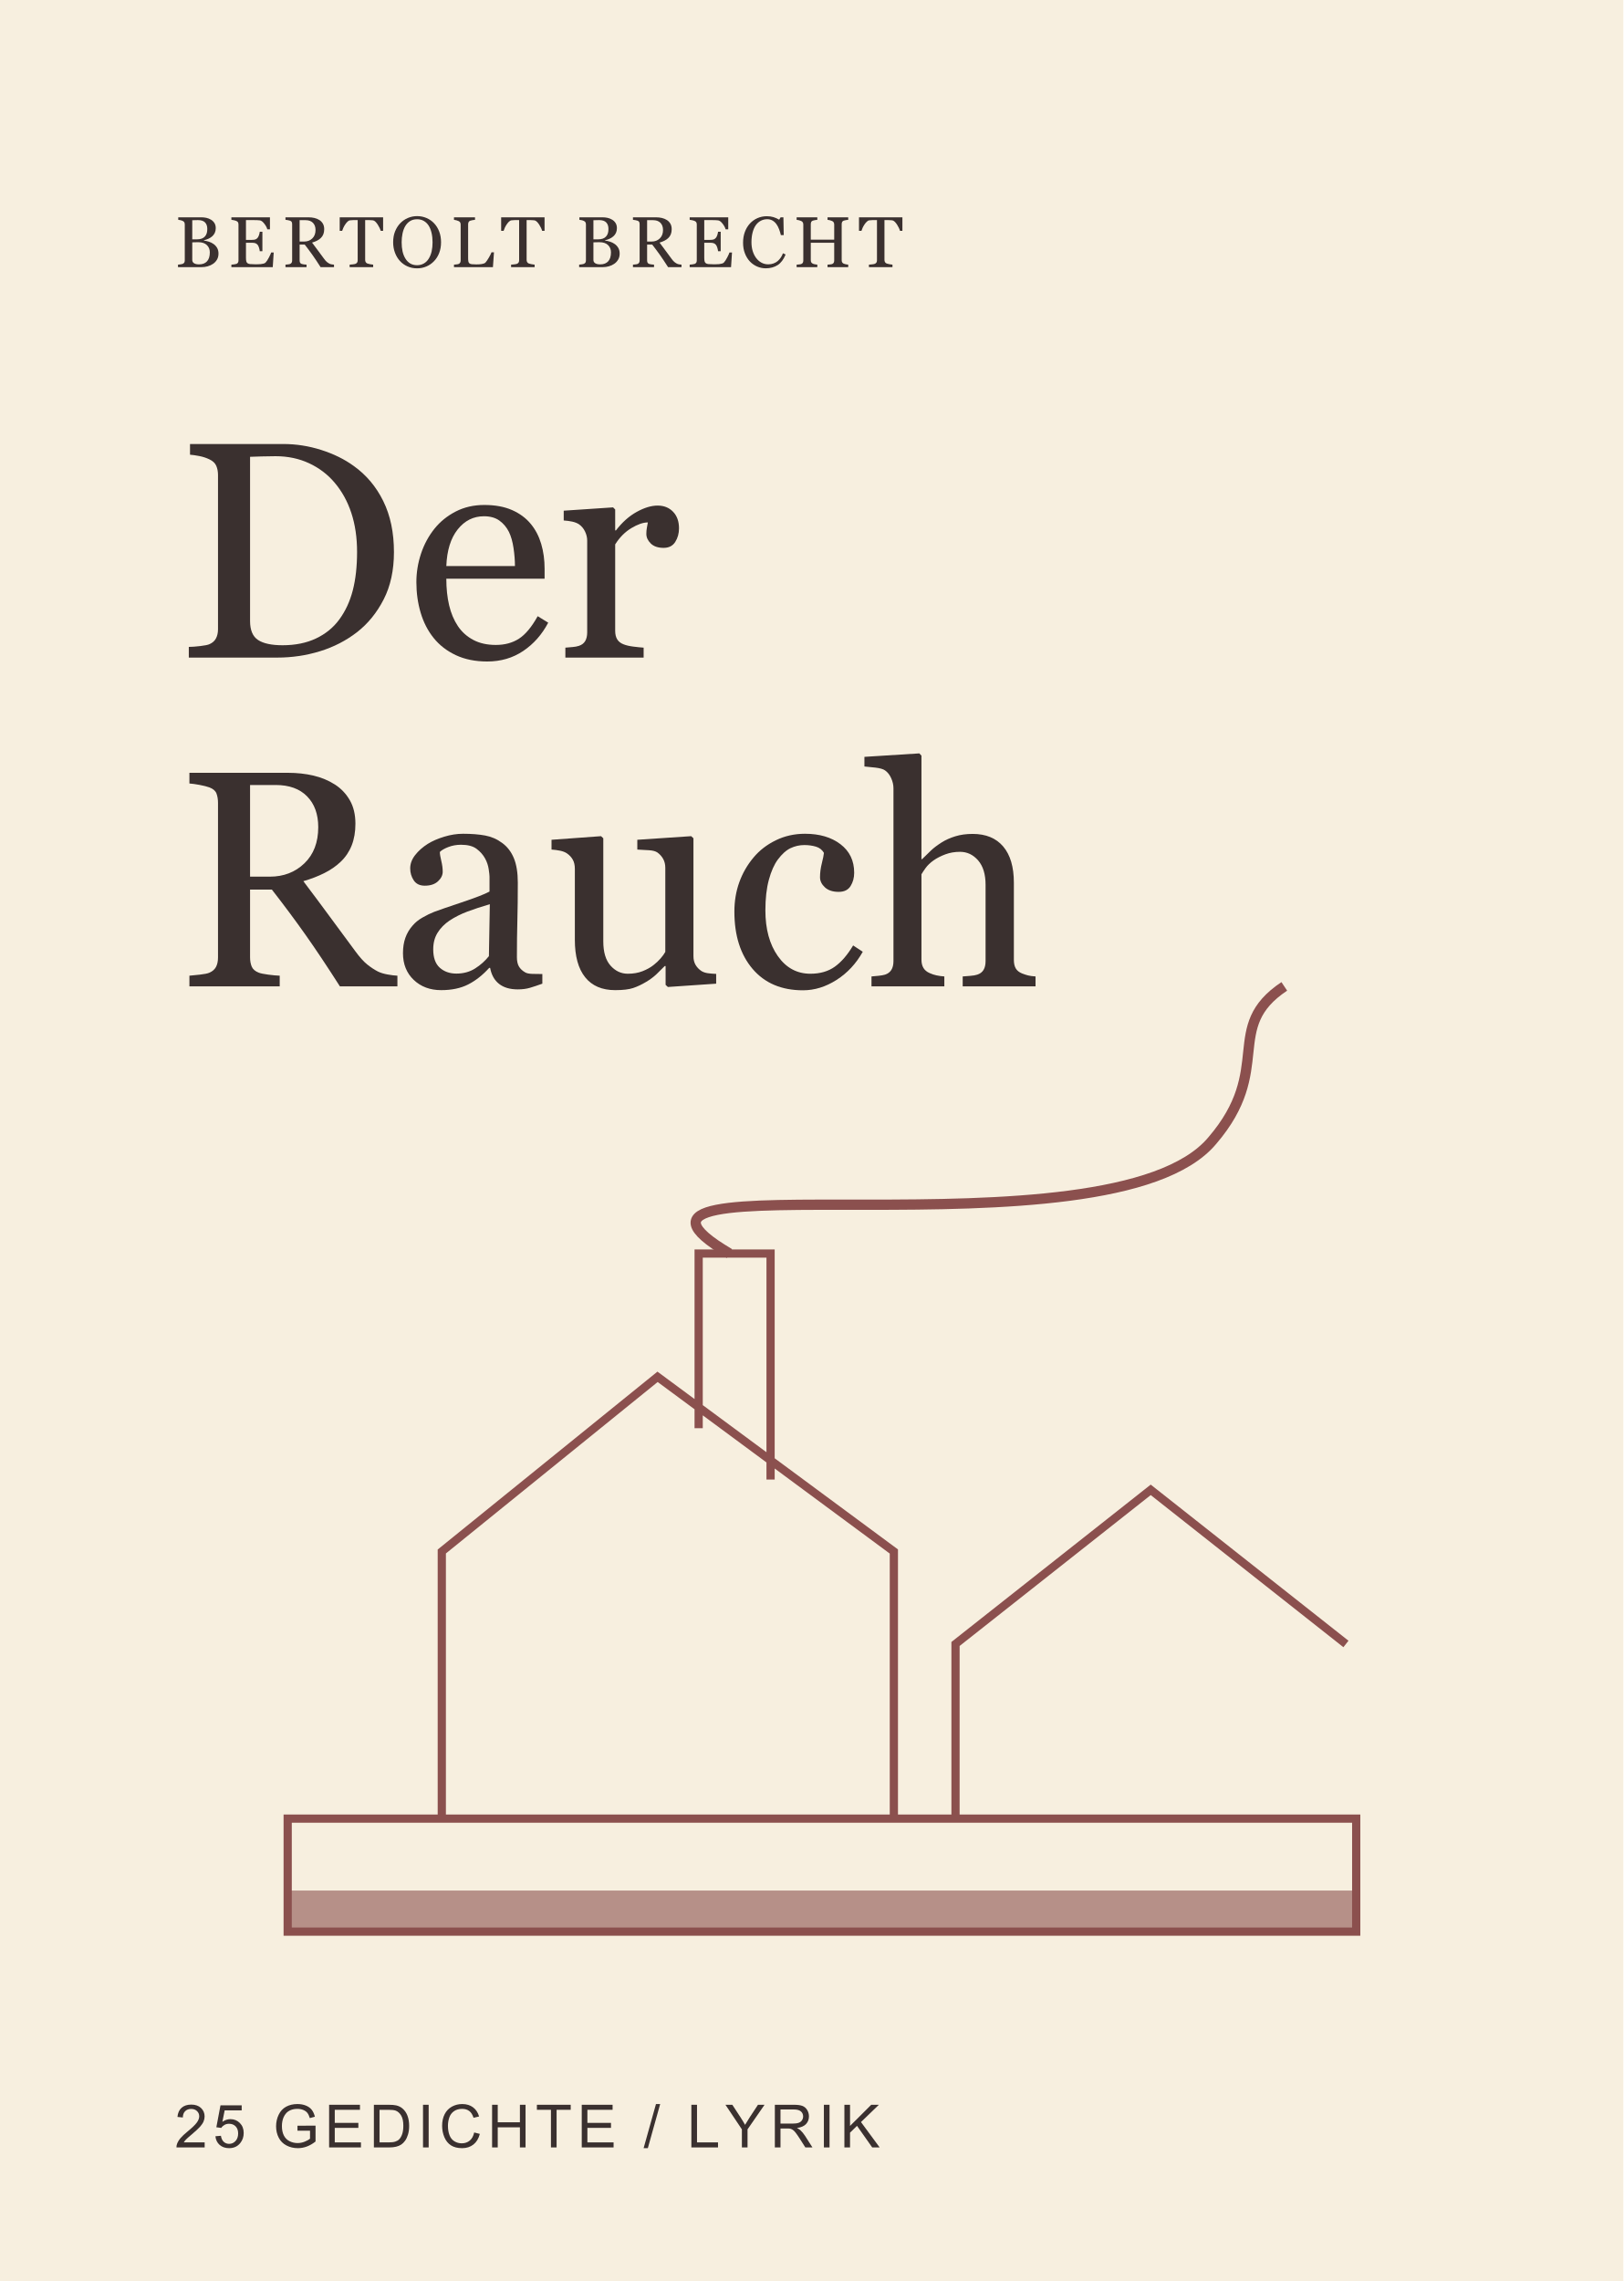
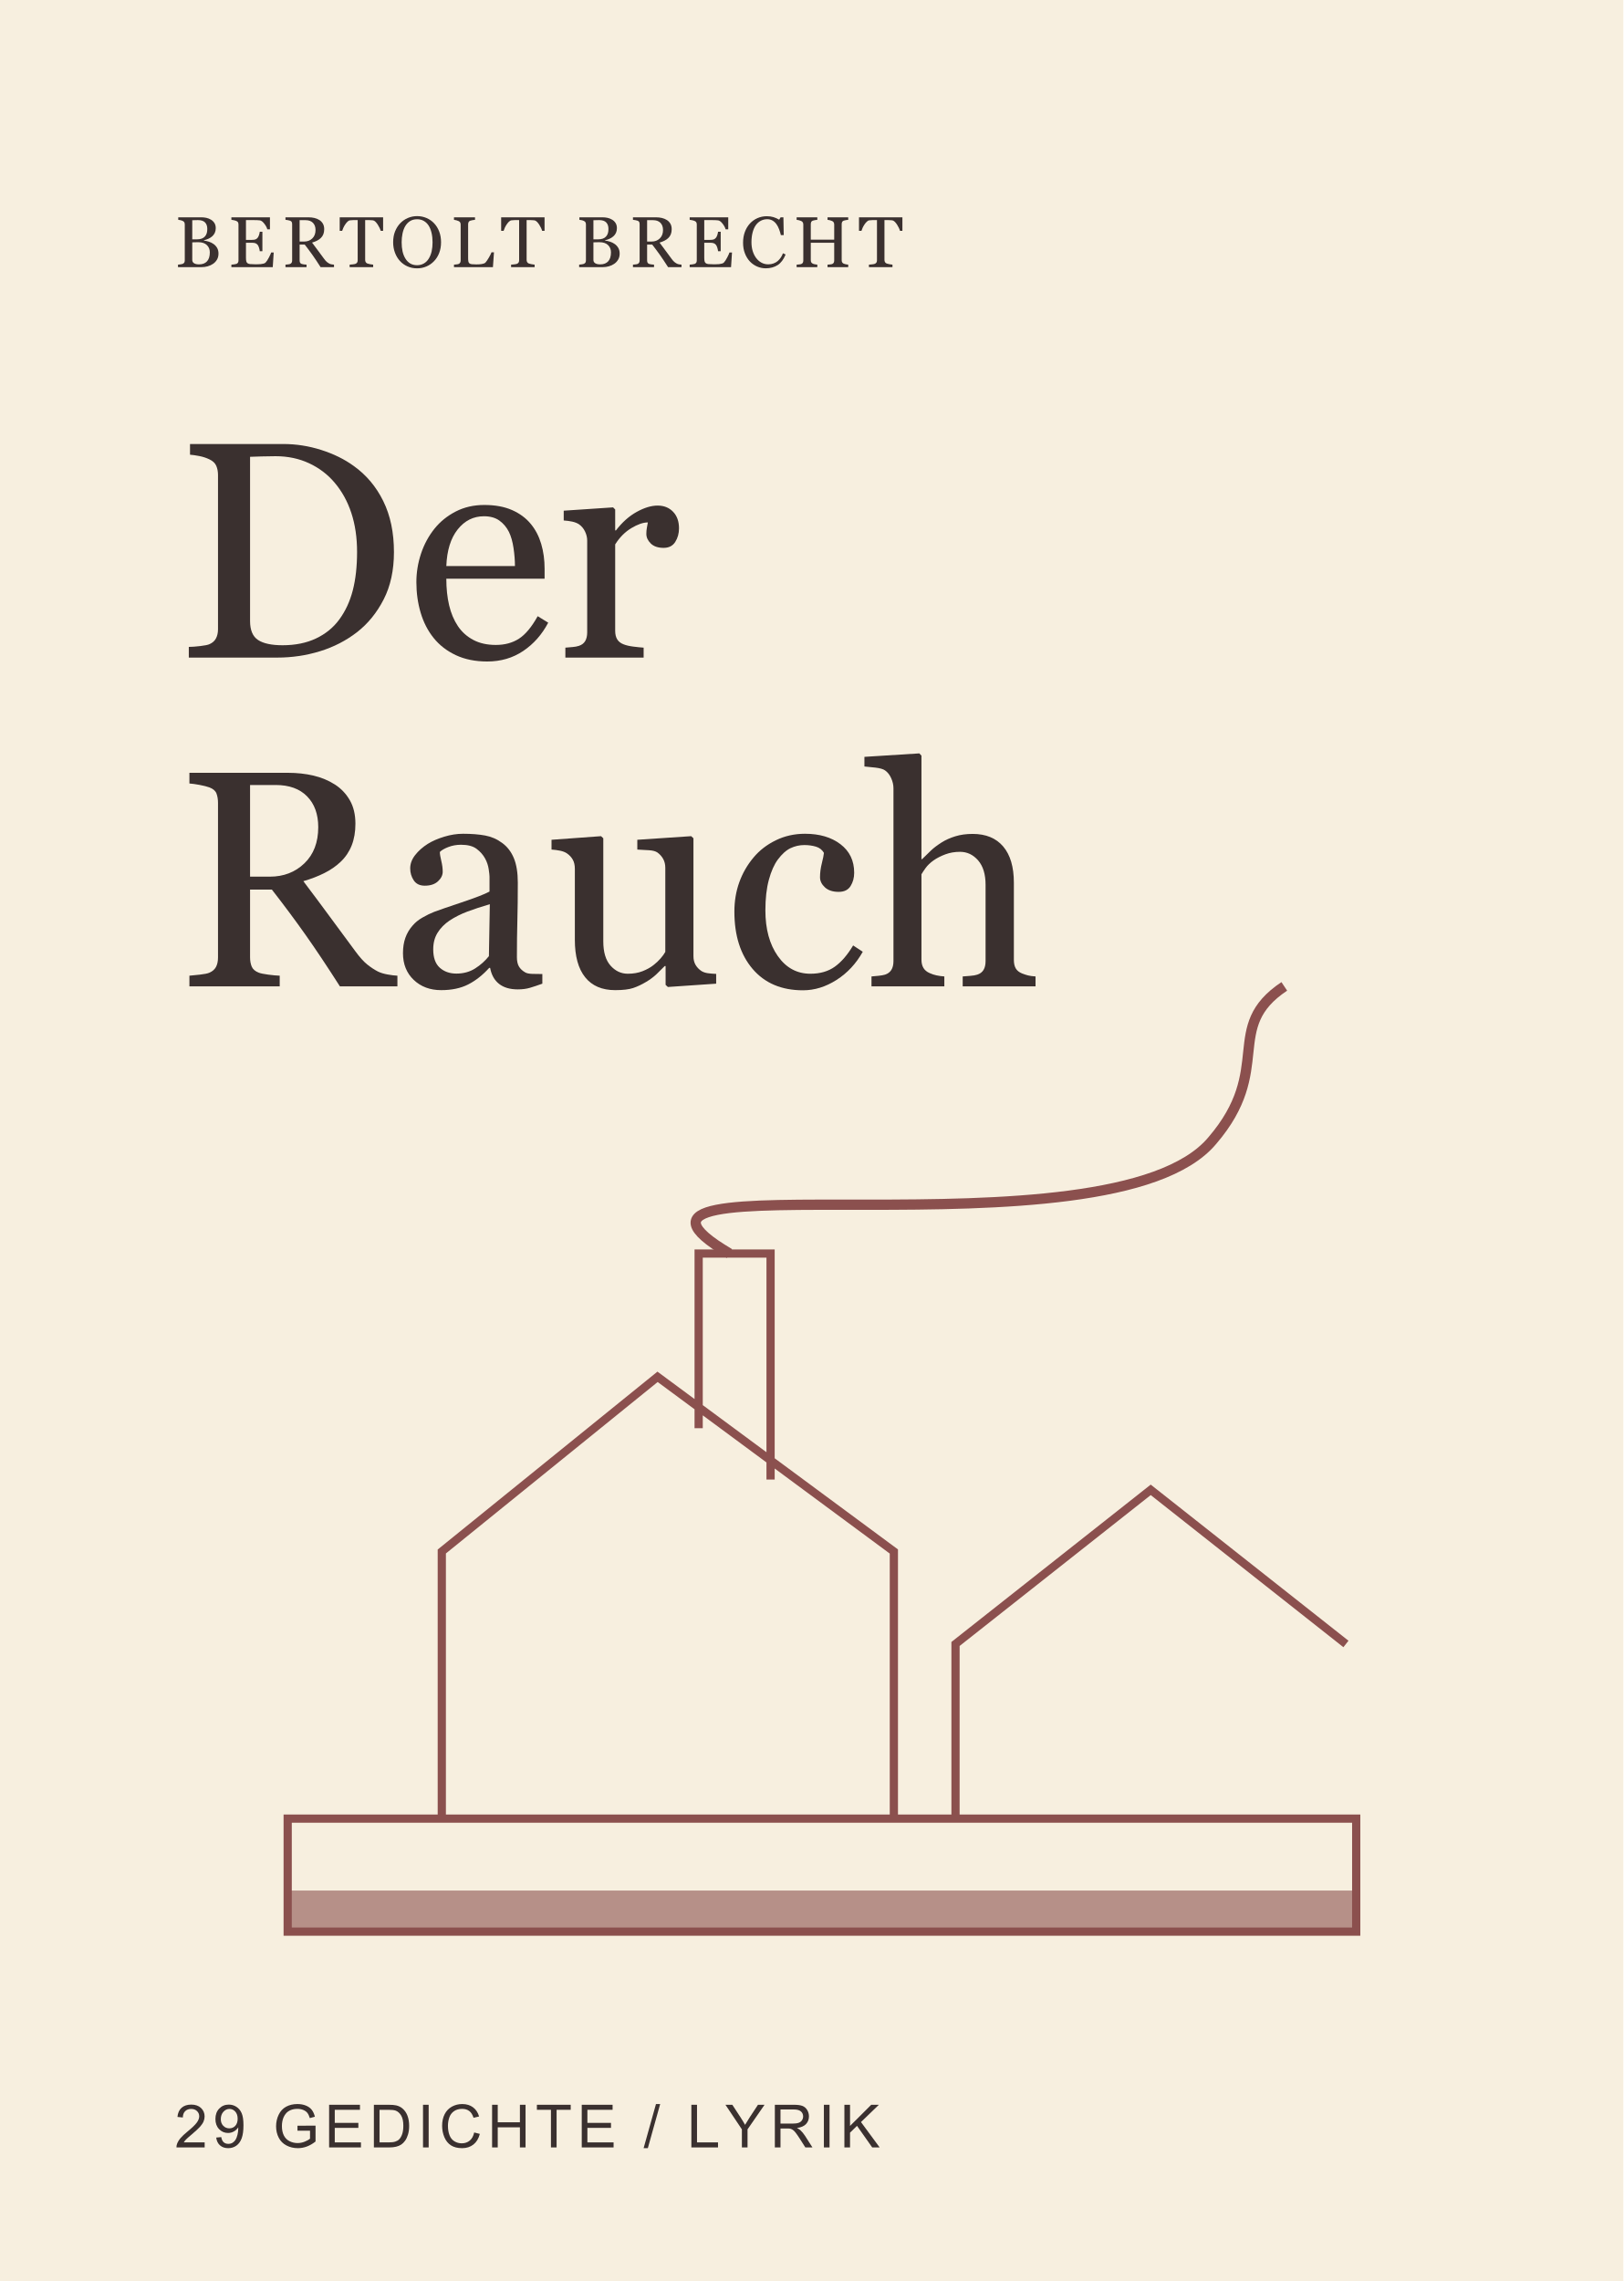
<svg xmlns="http://www.w3.org/2000/svg" viewBox="0 0 158 222">
  <rect width="158" height="222" fill="#F7EFDF" />
  <g fill="#3A302F">
    <path transform="translate(17.000 26) scale(0.003418 -0.003418)" d="M1104 661Q1166 619 1207.0 551.0Q1248 483 1248 386Q1248 287 1205.0 214.0Q1162 141 1093 94Q1026 48 941.5 24.0Q857 0 767 0H95V71Q119 73 165.0 79.5Q211 86 231 95Q262 109 275.0 132.5Q288 156 288 193V1213Q288 1247 276.5 1273.0Q265 1299 231 1315Q201 1330 164.0 1338.0Q127 1346 102 1348V1419H757Q833 1419 902.5 1404.0Q972 1389 1035 1351Q1094 1316 1132.0 1256.0Q1170 1196 1170 1110Q1170 1035 1143.0 976.5Q1116 918 1067 876Q1021 836 961.5 808.5Q902 781 833 766V757Q894 750 969.5 726.5Q1045 703 1104 661ZM863 875Q900 918 914.5 969.0Q929 1020 929 1090Q929 1207 865.0 1273.5Q801 1340 663 1340Q631 1340 582.5 1338.5Q534 1337 501 1336V791H628Q710 791 768.5 812.0Q827 833 863 875ZM1001 422Q1001 548 916.5 629.0Q832 710 675 710Q611 710 567.0 708.5Q523 707 501 706V206Q501 143 552.0 111.0Q603 79 694 79Q843 79 922.0 166.0Q1001 253 1001 422Z" />
    <path transform="translate(22.227 26) scale(0.003418 -0.003418)" d="M1291 418 1264 0H86V71Q116 73 166.0 79.5Q216 86 231 93Q263 108 275.5 132.0Q288 156 288 193V1213Q288 1246 277.0 1271.5Q266 1297 231 1313Q204 1326 158.5 1336.0Q113 1346 86 1348V1419H1184V1077H1109Q1089 1153 1022.5 1238.5Q956 1324 896 1332Q865 1336 822.0 1338.0Q779 1340 724 1340H501V776H661Q738 776 773.5 790.5Q809 805 836 839Q858 868 873.5 916.5Q889 965 894 1008H969V453H894Q890 501 872.5 554.5Q855 608 836 632Q805 671 765.5 683.0Q726 695 661 695H501V269Q501 205 510.0 168.0Q519 131 545 112Q571 93 616.0 87.5Q661 82 744 82Q777 82 831.0 82.0Q885 82 922 86Q960 90 1000.5 100.5Q1041 111 1058 129Q1104 177 1154.5 274.5Q1205 372 1219 418Z" />
    <path transform="translate(27.450 26) scale(0.003418 -0.003418)" d="M1480 0H1098Q971 199 868.5 344.0Q766 489 646 643H501V193Q501 158 512.0 131.5Q523 105 559 91Q577 84 622.0 78.0Q667 72 698 71V0H98V71Q122 73 167.5 78.0Q213 83 231 91Q261 104 274.5 129.0Q288 154 288 193V1219Q288 1254 278.0 1281.0Q268 1308 231 1322Q206 1331 166.0 1338.5Q126 1346 98 1348V1419H753Q843 1419 922.0 1400.5Q1001 1382 1065 1341Q1127 1301 1164.0 1236.5Q1201 1172 1201 1081Q1201 999 1176.0 936.0Q1151 873 1102 827Q1057 784 994.0 752.5Q931 721 855 699Q960 560 1029.5 465.0Q1099 370 1200 234Q1244 174 1279.5 145.5Q1315 117 1350 99Q1376 86 1415.0 79.0Q1454 72 1480 71ZM954 1058Q954 1187 880.0 1262.5Q806 1338 671 1338H501V729H632Q770 729 862.0 817.5Q954 906 954 1058Z" />
    <path transform="translate(33.012 26) scale(0.003418 -0.003418)" d="M1251 1034H1182Q1173 1070 1149.5 1119.5Q1126 1169 1097 1213Q1067 1259 1031.5 1293.5Q996 1328 963 1333Q932 1337 885.0 1339.0Q838 1341 798 1341H740V206Q740 173 754.0 145.5Q768 118 803 103Q821 96 878.5 84.0Q936 72 968 71V0H298V71Q326 73 383.5 79.0Q441 85 463 94Q496 107 511.5 131.5Q527 156 527 197V1341H469Q438 1341 392.0 1339.5Q346 1338 304 1333Q271 1329 235.5 1293.5Q200 1258 170 1213Q140 1168 117.0 1117.5Q94 1067 85 1034H15V1419H1251Z" />
    <path transform="translate(37.992 26) scale(0.003418 -0.003418)" d="M1244 1251Q1338 1153 1391.0 1014.5Q1444 876 1444 708Q1444 539 1390.0 401.0Q1336 263 1240 166Q1147 70 1024.0 18.0Q901 -34 762 -34Q614 -34 488.5 21.5Q363 77 273 176Q183 273 131.5 411.5Q80 550 80 708Q80 881 134.0 1016.5Q188 1152 283 1251Q377 1349 501.5 1401.0Q626 1453 762 1453Q903 1453 1028.0 1400.0Q1153 1347 1244 1251ZM1095 245Q1151 336 1176.5 451.0Q1202 566 1202 708Q1202 854 1173.5 976.0Q1145 1098 1090 1184Q1035 1269 952.0 1316.5Q869 1364 762 1364Q642 1364 558.0 1309.0Q474 1254 421 1162Q371 1074 346.5 956.0Q322 838 322 708Q322 564 348.0 448.0Q374 332 430 242Q484 154 566.0 104.5Q648 55 762 55Q869 55 955.0 105.0Q1041 155 1095 245Z" />
    <path transform="translate(43.851 26) scale(0.003418 -0.003418)" d="M1237 422 1207 0H98V71Q122 73 167.5 78.0Q213 83 231 91Q261 104 274.5 129.0Q288 154 288 193V1209Q288 1243 276.5 1269.0Q265 1295 231 1311Q208 1323 166.5 1334.5Q125 1346 98 1348V1419H697V1348Q669 1347 624.5 1338.0Q580 1329 560 1322Q526 1310 513.5 1281.0Q501 1252 501 1219V266Q501 200 507.5 163.5Q514 127 538 107Q561 89 606.5 83.5Q652 78 734 78Q771 78 811.0 80.0Q851 82 887 88Q922 94 951.5 104.5Q981 115 995 131Q1036 177 1090.5 270.5Q1145 364 1166 422Z" />
    <path transform="translate(48.726 26) scale(0.003418 -0.003418)" d="M1251 1034H1182Q1173 1070 1149.5 1119.5Q1126 1169 1097 1213Q1067 1259 1031.5 1293.5Q996 1328 963 1333Q932 1337 885.0 1339.0Q838 1341 798 1341H740V206Q740 173 754.0 145.5Q768 118 803 103Q821 96 878.5 84.0Q936 72 968 71V0H298V71Q326 73 383.5 79.0Q441 85 463 94Q496 107 511.5 131.5Q527 156 527 197V1341H469Q438 1341 392.0 1339.5Q346 1338 304 1333Q271 1329 235.5 1293.5Q200 1258 170 1213Q140 1168 117.0 1117.5Q94 1067 85 1034H15V1419H1251Z" />
    <path transform="translate(53.706 26) scale(0.003418 -0.003418)" d="" />
    <path transform="translate(56.045 26) scale(0.003418 -0.003418)" d="M1104 661Q1166 619 1207.0 551.0Q1248 483 1248 386Q1248 287 1205.0 214.0Q1162 141 1093 94Q1026 48 941.5 24.0Q857 0 767 0H95V71Q119 73 165.0 79.5Q211 86 231 95Q262 109 275.0 132.5Q288 156 288 193V1213Q288 1247 276.5 1273.0Q265 1299 231 1315Q201 1330 164.0 1338.0Q127 1346 102 1348V1419H757Q833 1419 902.5 1404.0Q972 1389 1035 1351Q1094 1316 1132.0 1256.0Q1170 1196 1170 1110Q1170 1035 1143.0 976.5Q1116 918 1067 876Q1021 836 961.5 808.5Q902 781 833 766V757Q894 750 969.5 726.5Q1045 703 1104 661ZM863 875Q900 918 914.5 969.0Q929 1020 929 1090Q929 1207 865.0 1273.5Q801 1340 663 1340Q631 1340 582.5 1338.5Q534 1337 501 1336V791H628Q710 791 768.5 812.0Q827 833 863 875ZM1001 422Q1001 548 916.5 629.0Q832 710 675 710Q611 710 567.0 708.5Q523 707 501 706V206Q501 143 552.0 111.0Q603 79 694 79Q843 79 922.0 166.0Q1001 253 1001 422Z" />
    <path transform="translate(61.271 26) scale(0.003418 -0.003418)" d="M1480 0H1098Q971 199 868.5 344.0Q766 489 646 643H501V193Q501 158 512.0 131.5Q523 105 559 91Q577 84 622.0 78.0Q667 72 698 71V0H98V71Q122 73 167.5 78.0Q213 83 231 91Q261 104 274.5 129.0Q288 154 288 193V1219Q288 1254 278.0 1281.0Q268 1308 231 1322Q206 1331 166.0 1338.5Q126 1346 98 1348V1419H753Q843 1419 922.0 1400.5Q1001 1382 1065 1341Q1127 1301 1164.0 1236.5Q1201 1172 1201 1081Q1201 999 1176.0 936.0Q1151 873 1102 827Q1057 784 994.0 752.5Q931 721 855 699Q960 560 1029.5 465.0Q1099 370 1200 234Q1244 174 1279.5 145.5Q1315 117 1350 99Q1376 86 1415.0 79.0Q1454 72 1480 71ZM954 1058Q954 1187 880.0 1262.5Q806 1338 671 1338H501V729H632Q770 729 862.0 817.5Q954 906 954 1058Z" />
    <path transform="translate(66.833 26) scale(0.003418 -0.003418)" d="M1291 418 1264 0H86V71Q116 73 166.0 79.5Q216 86 231 93Q263 108 275.5 132.0Q288 156 288 193V1213Q288 1246 277.0 1271.5Q266 1297 231 1313Q204 1326 158.5 1336.0Q113 1346 86 1348V1419H1184V1077H1109Q1089 1153 1022.5 1238.5Q956 1324 896 1332Q865 1336 822.0 1338.0Q779 1340 724 1340H501V776H661Q738 776 773.5 790.5Q809 805 836 839Q858 868 873.5 916.5Q889 965 894 1008H969V453H894Q890 501 872.5 554.5Q855 608 836 632Q805 671 765.5 683.0Q726 695 661 695H501V269Q501 205 510.0 168.0Q519 131 545 112Q571 93 616.0 87.5Q661 82 744 82Q777 82 831.0 82.0Q885 82 922 86Q960 90 1000.5 100.5Q1041 111 1058 129Q1104 177 1154.5 274.5Q1205 372 1219 418Z" />
    <path transform="translate(72.056 26) scale(0.003418 -0.003418)" d="M723 -33Q596 -33 479.5 17.0Q363 67 273 161Q184 255 131.0 390.5Q78 526 78 696Q78 866 130.0 1004.5Q182 1143 274 1243Q365 1342 489.0 1396.0Q613 1450 754 1450Q859 1450 944.0 1424.0Q1029 1398 1106 1351L1147 1419H1227L1236 913H1154Q1138 987 1106.0 1073.5Q1074 1160 1031 1220Q983 1288 917.0 1326.5Q851 1365 766 1365Q669 1365 585.5 1322.0Q502 1279 441 1195Q383 1114 350.0 989.0Q317 864 317 710Q317 574 351.5 460.5Q386 347 450 261Q514 176 601.5 128.0Q689 80 797 80Q878 80 946.0 105.5Q1014 131 1064 173Q1114 217 1152.0 273.0Q1190 329 1214 395L1289 359Q1203 148 1061.0 57.5Q919 -33 723 -33Z" />
    <path transform="translate(77.201 26) scale(0.003418 -0.003418)" d="M1567 0H978V71Q1002 73 1047.5 77.0Q1093 81 1110 89Q1140 101 1154.0 125.5Q1168 150 1168 189V694H501V200Q501 165 512.5 141.0Q524 117 558 99Q575 90 618.5 81.0Q662 72 687 71V0H98V71Q122 73 167.5 77.0Q213 81 230 89Q260 101 274.0 125.5Q288 150 288 189V1213Q288 1245 275.0 1271.5Q262 1298 230 1313Q203 1326 164.5 1336.0Q126 1346 98 1348V1419H687V1348Q659 1347 618.5 1339.0Q578 1331 558 1324Q524 1312 512.5 1284.0Q501 1256 501 1223V783H1168V1213Q1168 1245 1155.0 1271.5Q1142 1298 1110 1313Q1083 1326 1044.5 1336.0Q1006 1346 978 1348V1419H1567V1348Q1539 1347 1498.5 1339.0Q1458 1331 1438 1324Q1404 1312 1392.5 1284.0Q1381 1256 1381 1223V200Q1381 165 1392.5 141.0Q1404 117 1438 99Q1455 90 1498.5 81.0Q1542 72 1567 71Z" />
    <path transform="translate(83.555 26) scale(0.003418 -0.003418)" d="M1251 1034H1182Q1173 1070 1149.5 1119.5Q1126 1169 1097 1213Q1067 1259 1031.5 1293.5Q996 1328 963 1333Q932 1337 885.0 1339.0Q838 1341 798 1341H740V206Q740 173 754.0 145.5Q768 118 803 103Q821 96 878.5 84.0Q936 72 968 71V0H298V71Q326 73 383.5 79.0Q441 85 463 94Q496 107 511.5 131.5Q527 156 527 197V1341H469Q438 1341 392.0 1339.5Q346 1338 304 1333Q271 1329 235.5 1293.5Q200 1258 170 1213Q140 1168 117.0 1117.5Q94 1067 85 1034H15V1419H1251Z" />
  </g>
  <g fill="#3A302F">
    <path transform="translate(17.000 64) scale(0.0146484 -0.0146484)" d="M1457 701Q1457 520 1389.0 387.0Q1321 254 1212 169Q1102 84 965.0 42.0Q828 0 682 0H94V71Q123 71 169.5 76.5Q216 82 231 89Q261 102 274.5 127.5Q288 153 288 189V1213Q288 1247 276.5 1274.0Q265 1301 231 1317Q200 1332 164.0 1339.0Q128 1346 102 1348V1419H722Q850 1419 974.0 1379.5Q1098 1340 1190 1273Q1315 1184 1386.0 1040.0Q1457 896 1457 701ZM1212 702Q1212 845 1174.0 960.5Q1136 1076 1063 1162Q994 1244 893.5 1291.0Q793 1338 670 1338Q629 1338 577.5 1336.5Q526 1335 501 1334V243Q501 152 554.0 117.0Q607 82 717 82Q844 82 939.0 127.0Q1034 172 1093 252Q1155 336 1183.5 446.5Q1212 557 1212 702Z" />
    <path transform="translate(39.471 64) scale(0.0146484 -0.0146484)" d="M948 232Q886 114 782.0 44.0Q678 -26 543 -26Q424 -26 334.5 16.0Q245 58 187 130Q129 202 100.5 298.0Q72 394 72 501Q72 597 102.5 689.5Q133 782 192 856Q249 927 333.5 970.5Q418 1014 523 1014Q631 1014 708.0 980.0Q785 946 833 887Q879 831 901.5 755.0Q924 679 924 590V524H271Q271 427 289.5 348.0Q308 269 348 209Q387 151 450.0 117.5Q513 84 600 84Q689 84 753.5 125.5Q818 167 878 275ZM727 608Q727 664 717.5 728.0Q708 792 687 835Q664 881 624.0 910.0Q584 939 521 939Q416 939 346.5 851.5Q277 764 271 608Z" />
    <path transform="translate(53.973 64) scale(0.0146484 -0.0146484)" d="M827 859Q827 808 802.0 768.5Q777 729 725 729Q669 729 639.5 758.0Q610 787 610 822Q610 844 613.5 862.0Q617 880 620 898Q573 898 510.0 860.0Q447 822 403 752V178Q403 143 416.5 121.0Q430 99 459 88Q484 78 523.5 73.0Q563 68 592 66V0H72V66Q95 68 119.5 70.0Q144 72 162 78Q190 87 203.5 109.5Q217 132 217 168V777Q217 808 202.5 838.0Q188 868 162 886Q143 898 117.0 903.5Q91 909 61 911V976L389 998L403 984V845H408Q470 926 546.0 968.0Q622 1010 685 1010Q748 1010 787.5 969.0Q827 928 827 859Z" />
  </g>
  <g fill="#3A302F">
    <path transform="translate(17.000 96) scale(0.0146484 -0.0146484)" d="M1480 0H1098Q971 199 868.5 344.0Q766 489 646 643H501V193Q501 158 512.0 131.5Q523 105 559 91Q577 84 622.0 78.0Q667 72 698 71V0H98V71Q122 73 167.5 78.0Q213 83 231 91Q261 104 274.5 129.0Q288 154 288 193V1219Q288 1254 278.0 1281.0Q268 1308 231 1322Q206 1331 166.0 1338.5Q126 1346 98 1348V1419H753Q843 1419 922.0 1400.5Q1001 1382 1065 1341Q1127 1301 1164.0 1236.5Q1201 1172 1201 1081Q1201 999 1176.0 936.0Q1151 873 1102 827Q1057 784 994.0 752.5Q931 721 855 699Q960 560 1029.5 465.0Q1099 370 1200 234Q1244 174 1279.5 145.5Q1315 117 1350 99Q1376 86 1415.0 79.0Q1454 72 1480 71ZM954 1058Q954 1187 880.0 1262.5Q806 1338 671 1338H501V729H632Q770 729 862.0 817.5Q954 906 954 1058Z" />
    <path transform="translate(38.050 96) scale(0.0146484 -0.0146484)" d="M1006 18Q959 1 923.5 -9.5Q888 -20 843 -20Q765 -20 718.5 16.5Q672 53 659 123H653Q588 51 513.5 13.0Q439 -25 334 -25Q223 -25 151.5 43.0Q80 111 80 221Q80 278 96.0 323.0Q112 368 144 404Q169 434 210.0 457.5Q251 481 287 495Q332 512 469.5 558.0Q607 604 655 630V729Q655 742 649.5 779.0Q644 816 626 849Q606 886 569.5 913.5Q533 941 466 941Q420 941 380.5 925.5Q341 910 325 893Q325 873 334.5 834.0Q344 795 344 762Q344 727 312.5 698.0Q281 669 225 669Q175 669 151.5 704.5Q128 740 128 784Q128 830 160.5 872.0Q193 914 245 947Q290 975 354.0 994.5Q418 1014 479 1014Q563 1014 625.5 1002.5Q688 991 739 953Q790 916 816.5 852.5Q843 789 843 689Q843 546 840.0 435.5Q837 325 837 194Q837 155 850.5 132.0Q864 109 892 93Q907 84 939.5 83.0Q972 82 1006 82ZM657 546Q572 521 508.0 497.0Q444 473 389 437Q339 403 310.0 356.5Q281 310 281 246Q281 163 324.5 124.0Q368 85 435 85Q506 85 560.0 119.5Q614 154 651 201Z" />
    <path transform="translate(53.167 96) scale(0.0146484 -0.0146484)" d="M1129 18 808 -4 793 10V135H787Q763 110 733.0 81.5Q703 53 664 30Q619 3 577.0 -11.0Q535 -25 458 -25Q327 -25 258.5 60.5Q190 146 190 309V781Q190 817 176.5 841.5Q163 866 137 884Q119 896 92.0 901.5Q65 907 35 909V974L364 998L379 984V299Q379 192 427.0 138.0Q475 84 542 84Q597 84 640.0 101.0Q683 118 712 141Q739 162 759.5 185.5Q780 209 791 229V788Q791 821 777.0 846.5Q763 872 738 890Q720 902 684.5 904.5Q649 907 605 909V974L963 998L978 984V201Q978 167 992.0 143.0Q1006 119 1031 102Q1049 91 1074.0 87.5Q1099 84 1129 83Z" />
    <path transform="translate(70.423 96) scale(0.0146484 -0.0146484)" d="M528 -26Q314 -26 193.0 116.0Q72 258 72 497Q72 601 104.5 691.5Q137 782 199 856Q258 927 347.0 970.5Q436 1014 541 1014Q686 1014 777.0 944.5Q868 875 868 755Q868 705 844.0 666.5Q820 628 765 628Q706 628 673.5 658.0Q641 688 641 725Q641 770 653.0 817.5Q665 865 667 887Q649 918 613.5 928.5Q578 939 537 939Q489 939 445.5 918.5Q402 898 361 843Q324 793 301.0 708.0Q278 623 278 505Q278 319 360.5 201.5Q443 84 577 84Q674 84 739.5 131.0Q805 178 861 272L925 230Q859 112 751.0 43.0Q643 -26 528 -26Z" />
    <path transform="translate(84.046 96) scale(0.0146484 -0.0146484)" d="M1143 0H659V66Q682 68 710.0 70.0Q738 72 756 78Q784 87 797.5 109.5Q811 132 811 168V675Q811 780 761.5 837.0Q712 894 641 894Q589 894 544.5 877.5Q500 861 465 837Q431 812 413.0 787.0Q395 762 385 745V178Q385 144 398.5 122.0Q412 100 440 88Q462 78 485.5 73.0Q509 68 537 66V0H53V66Q76 68 101.0 70.5Q126 73 143 78Q171 87 185.0 109.5Q199 132 199 168V1316Q199 1350 183.5 1384.0Q168 1418 143 1435Q125 1448 79.5 1453.5Q34 1459 6 1461V1525L371 1548L385 1533V845H389Q422 878 449.0 903.5Q476 929 520 957Q558 981 609.5 997.0Q661 1013 725 1013Q857 1013 928.0 929.5Q999 846 999 689V176Q999 141 1011.5 119.5Q1024 98 1053 86Q1076 77 1094.5 72.5Q1113 68 1143 66Z" />
  </g>
  <path d="M28 177H132V188H28ZM43 177V151L64 134L87 151V177M93 177V160L112 145L131 160M68 139V122H75V144" stroke="#8B504E" stroke-width=".8" fill="none" />
  <path d="M71 122C54 112 108 123 118 111C124 104 119 100 125 96" stroke="#8B504E" stroke-width="1" fill="none" />
  <rect x="28" y="184" width="104" height="4" fill="#8B504E" opacity=".6" />
  <g fill="#3A302F">
    <path transform="translate(17.000 209) scale(0.002832 -0.002832)" d="M1031 173V0H62Q60 65 83 125Q120 224 201.5 320.0Q283 416 437 542Q676 738 760.0 852.5Q844 967 844 1069Q844 1176 767.5 1249.5Q691 1323 568 1323Q438 1323 360.0 1245.0Q282 1167 281 1029L96 1048Q115 1255 239.0 1363.5Q363 1472 572 1472Q783 1472 906.0 1355.0Q1029 1238 1029 1065Q1029 977 993.0 892.0Q957 807 873.5 713.0Q790 619 596 455Q434 319 388.0 270.5Q342 222 312 173Z" />
-     <path transform="translate(20.726 209) scale(0.002832 -0.002832)" d="M85 384 274 400Q295 262 371.5 192.5Q448 123 556 123Q686 123 776.0 221.0Q866 319 866 481Q866 635 779.5 724.0Q693 813 553 813Q466 813 396.0 773.5Q326 734 286 671L117 693L259 1446H988V1274H403L324 880Q456 972 601 972Q793 972 925.0 839.0Q1057 706 1057 497Q1057 298 941 153Q800 -25 556 -25Q356 -25 229.5 87.0Q103 199 85 384Z" />
+     <path transform="translate(20.726 209) scale(0.002832 -0.002832)" d="M112 339 285 355Q307 233 369.0 178.0Q431 123 528 123Q611 123 673.5 161.0Q736 199 776.0 262.5Q816 326 843.0 434.0Q870 542 870 654Q870 666 869 690Q815 604 721.5 550.5Q628 497 519 497Q337 497 211.0 629.0Q85 761 85 977Q85 1200 216.5 1336.0Q348 1472 546 1472Q689 1472 807.5 1395.0Q926 1318 987.5 1175.5Q1049 1033 1049 763Q1049 482 988.0 315.5Q927 149 806.5 62.0Q686 -25 524 -25Q352 -25 243.0 70.5Q134 166 112 339ZM849 986Q849 1141 766.5 1232.0Q684 1323 568 1323Q448 1323 359.0 1225.0Q270 1127 270 971Q270 831 354.5 743.5Q439 656 563 656Q688 656 768.5 743.5Q849 831 849 986Z" />
    <path transform="translate(24.451 209) scale(0.002832 -0.002832)" d="" />
    <path transform="translate(26.563 209) scale(0.002832 -0.002832)" d="M844 575V747L1465 748V204Q1322 90 1170.0 32.5Q1018 -25 858 -25Q642 -25 465.5 67.5Q289 160 199.0 335.0Q109 510 109 726Q109 940 198.5 1125.5Q288 1311 456.0 1401.0Q624 1491 843 1491Q1002 1491 1130.5 1439.5Q1259 1388 1332.0 1296.0Q1405 1204 1443 1056L1268 1008Q1235 1120 1186.0 1184.0Q1137 1248 1046.0 1286.5Q955 1325 844 1325Q711 1325 614.0 1284.5Q517 1244 457.5 1178.0Q398 1112 365 1033Q309 897 309 738Q309 542 376.5 410.0Q444 278 573.0 214.0Q702 150 847 150Q973 150 1093.0 198.5Q1213 247 1275 302V575Z" />
    <path transform="translate(31.574 209) scale(0.002832 -0.002832)" d="M162 0V1466H1222V1293H356V844H1167V672H356V173H1256V0Z" />
    <path transform="translate(35.943 209) scale(0.002832 -0.002832)" d="M158 0V1466H663Q834 1466 924 1445Q1050 1416 1139 1340Q1255 1242 1312.5 1089.5Q1370 937 1370 741Q1370 574 1331.0 445.0Q1292 316 1231.0 231.5Q1170 147 1097.5 98.5Q1025 50 922.5 25.0Q820 0 687 0ZM352 173H665Q810 173 892.5 200.0Q975 227 1024 276Q1093 345 1131.5 461.5Q1170 578 1170 744Q1170 974 1094.5 1097.5Q1019 1221 911 1263Q833 1293 660 1293H352Z" />
    <path transform="translate(40.631 209) scale(0.002832 -0.002832)" d="M191 0V1466H385V0Z" />
    <path transform="translate(42.743 209) scale(0.002832 -0.002832)" d="M1204 514 1398 465Q1337 226 1178.5 100.5Q1020 -25 791 -25Q554 -25 405.5 71.5Q257 168 179.5 351.0Q102 534 102 744Q102 973 189.5 1143.5Q277 1314 438.5 1402.5Q600 1491 794 1491Q1014 1491 1164.0 1379.0Q1314 1267 1373 1064L1182 1019Q1131 1179 1034.0 1252.0Q937 1325 790 1325Q621 1325 507.5 1244.0Q394 1163 348.0 1026.5Q302 890 302 745Q302 558 356.5 418.5Q411 279 526.0 210.0Q641 141 775 141Q938 141 1051.0 235.0Q1164 329 1204 514Z" />
    <path transform="translate(47.431 209) scale(0.002832 -0.002832)" d="M164 0V1466H358V864H1120V1466H1314V0H1120V691H358V0Z" />
    <path transform="translate(52.120 209) scale(0.002832 -0.002832)" d="M531 0V1293H48V1466H1210V1293H725V0Z" />
    <path transform="translate(56.163 209) scale(0.002832 -0.002832)" d="M162 0V1466H1222V1293H356V844H1167V672H356V173H1256V0Z" />
    <path transform="translate(60.531 209) scale(0.002832 -0.002832)" d="" />
    <path transform="translate(62.643 209) scale(0.002832 -0.002832)" d="M0 -25 425 1491H569L145 -25Z" />
    <path transform="translate(64.754 209) scale(0.002832 -0.002832)" d="" />
    <path transform="translate(66.866 209) scale(0.002832 -0.002832)" d="M150 0V1466H344V173H1066V0Z" />
    <path transform="translate(70.591 209) scale(0.002832 -0.002832)" d="M571 0V621L6 1466H242L531 1024Q611 900 680 776Q746 891 840 1035L1124 1466H1350L765 621V0Z" />
    <path transform="translate(74.960 209) scale(0.002832 -0.002832)" d="M161 0V1466H811Q1007 1466 1109.0 1426.5Q1211 1387 1272.0 1287.0Q1333 1187 1333 1066Q1333 910 1232.0 803.0Q1131 696 920 667Q997 630 1037 594Q1122 516 1198 399L1453 0H1209L1015 305Q930 437 875.0 507.0Q820 577 776.5 605.0Q733 633 688 644Q655 651 580 651H355V0ZM355 819H772Q905 819 980.0 846.5Q1055 874 1094.0 934.5Q1133 995 1133 1066Q1133 1170 1057.5 1237.0Q982 1304 819 1304H355Z" />
    <path transform="translate(79.648 209) scale(0.002832 -0.002832)" d="M191 0V1466H385V0Z" />
    <path transform="translate(81.760 209) scale(0.002832 -0.002832)" d="M150 0V1466H344V739L1072 1466H1335L720 872L1362 0H1106L584 742L344 508V0Z" />
  </g>
</svg>
